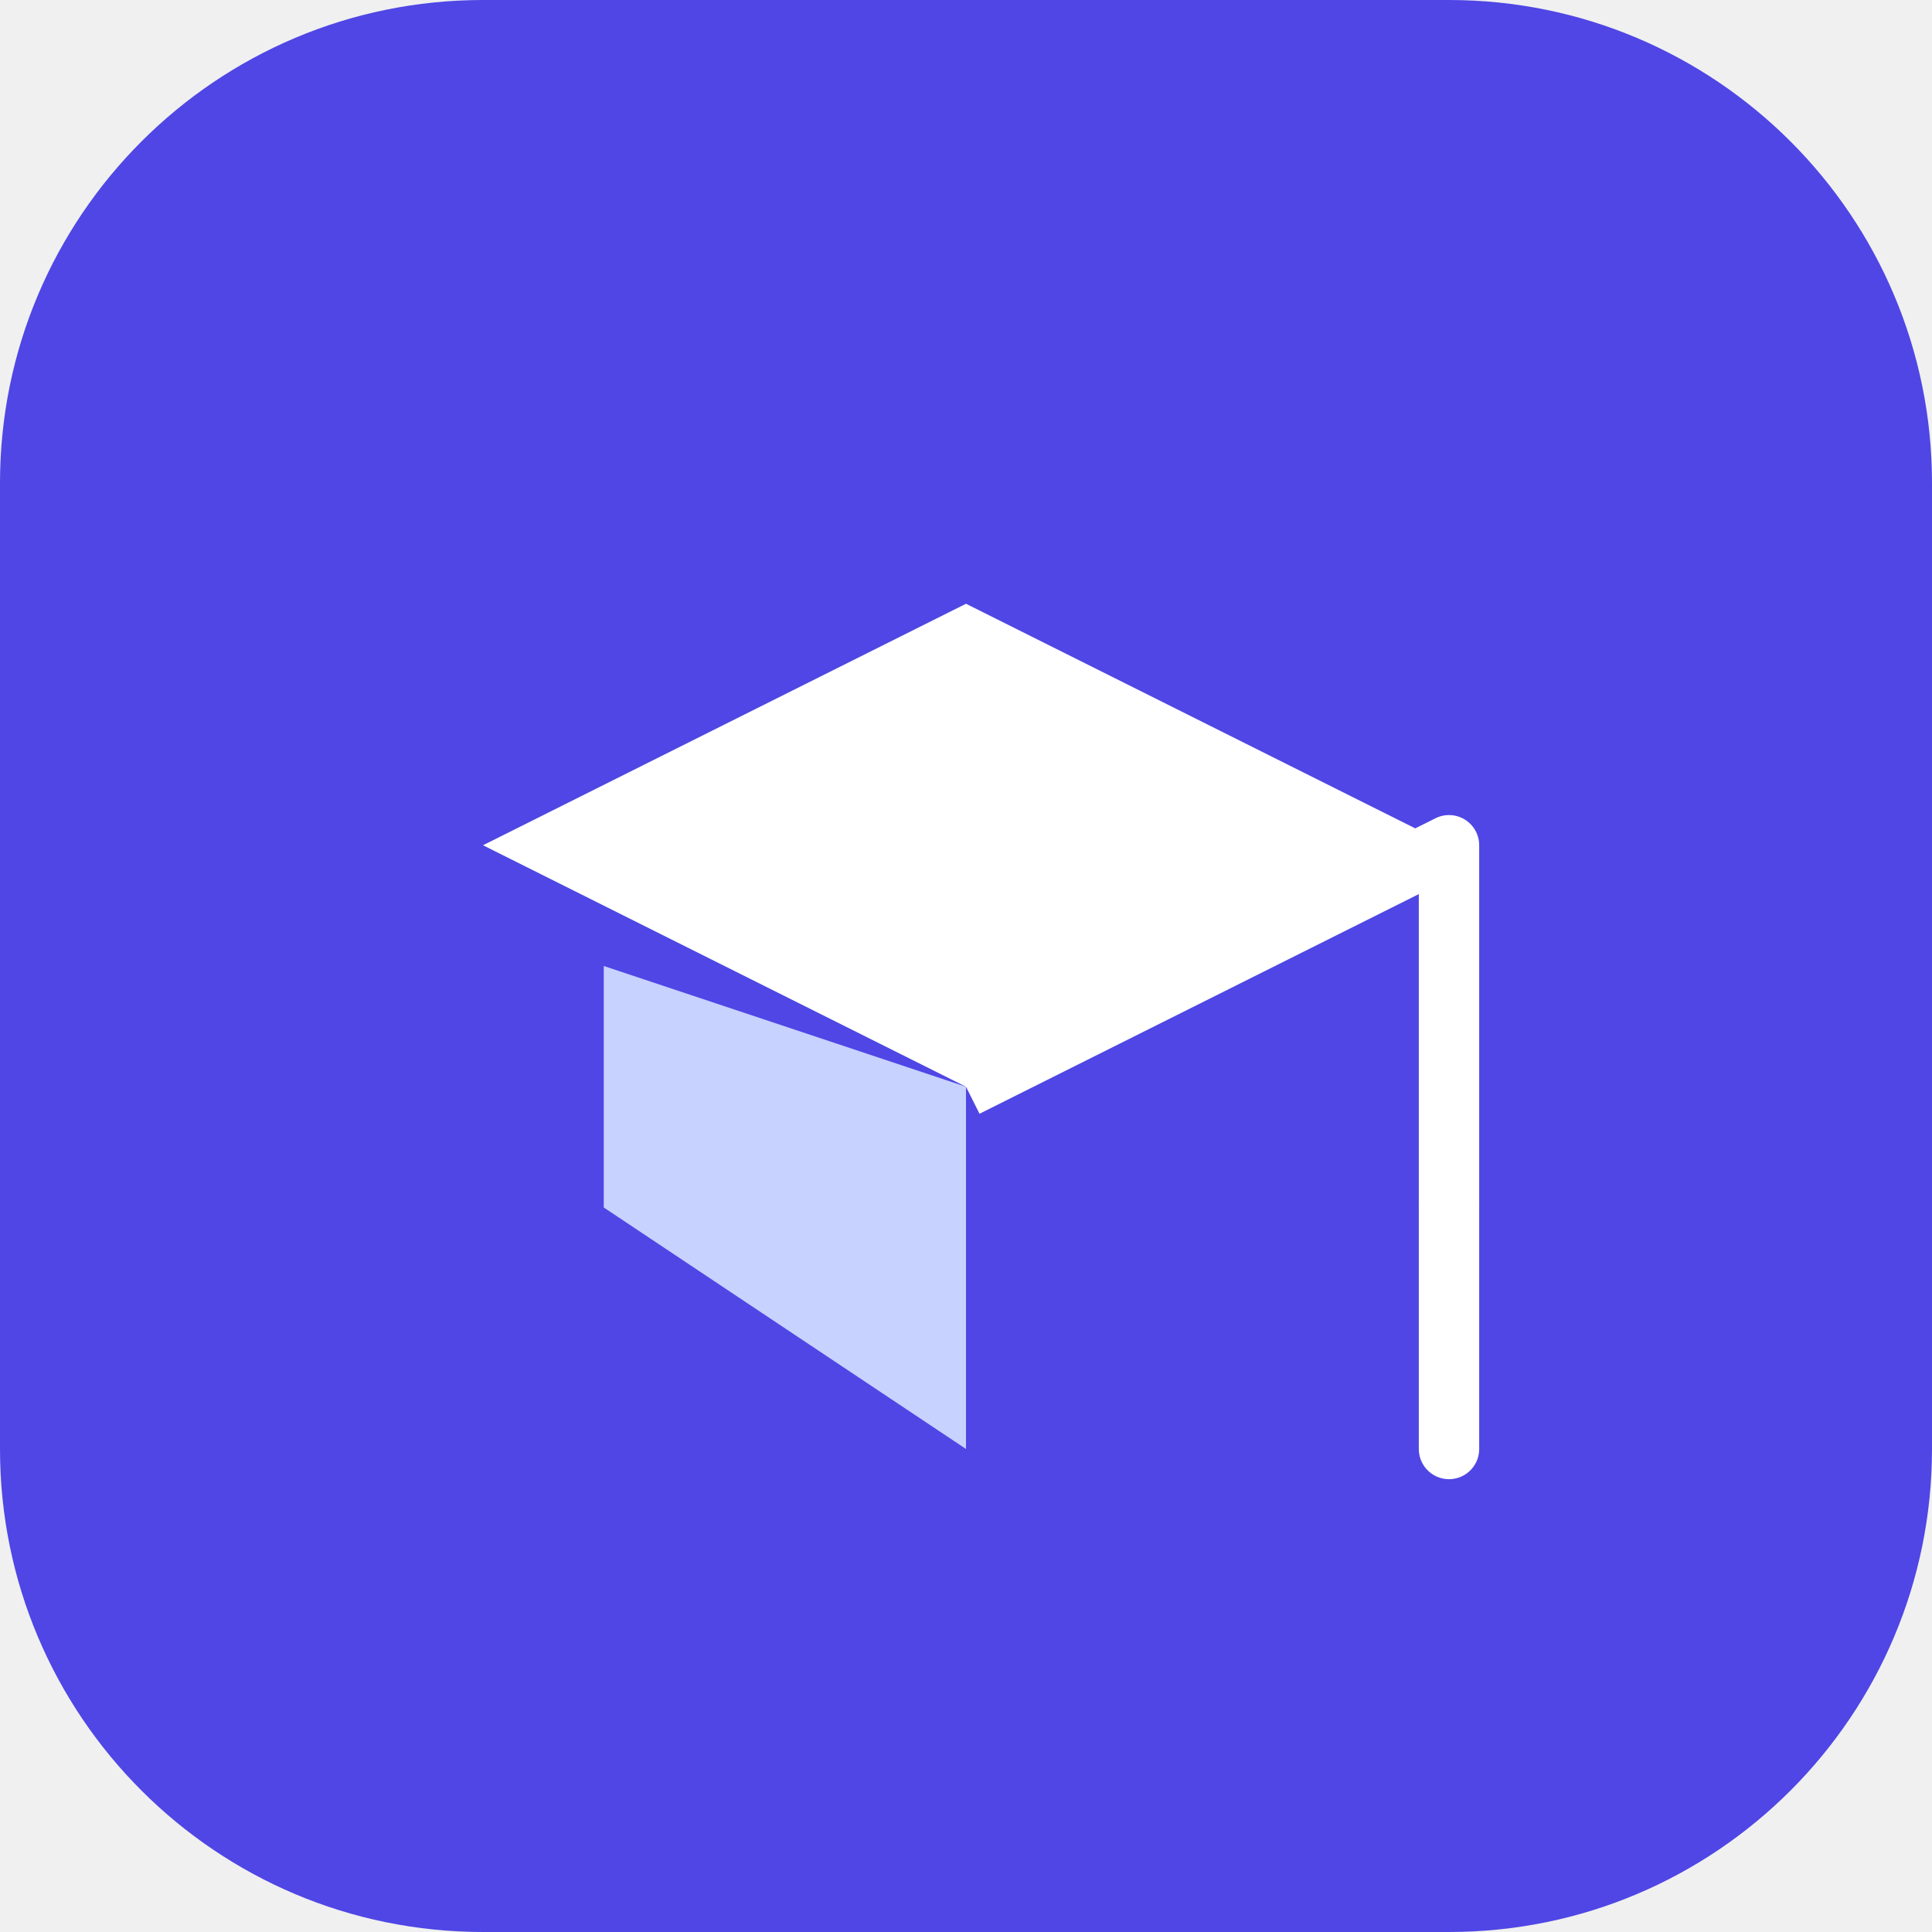
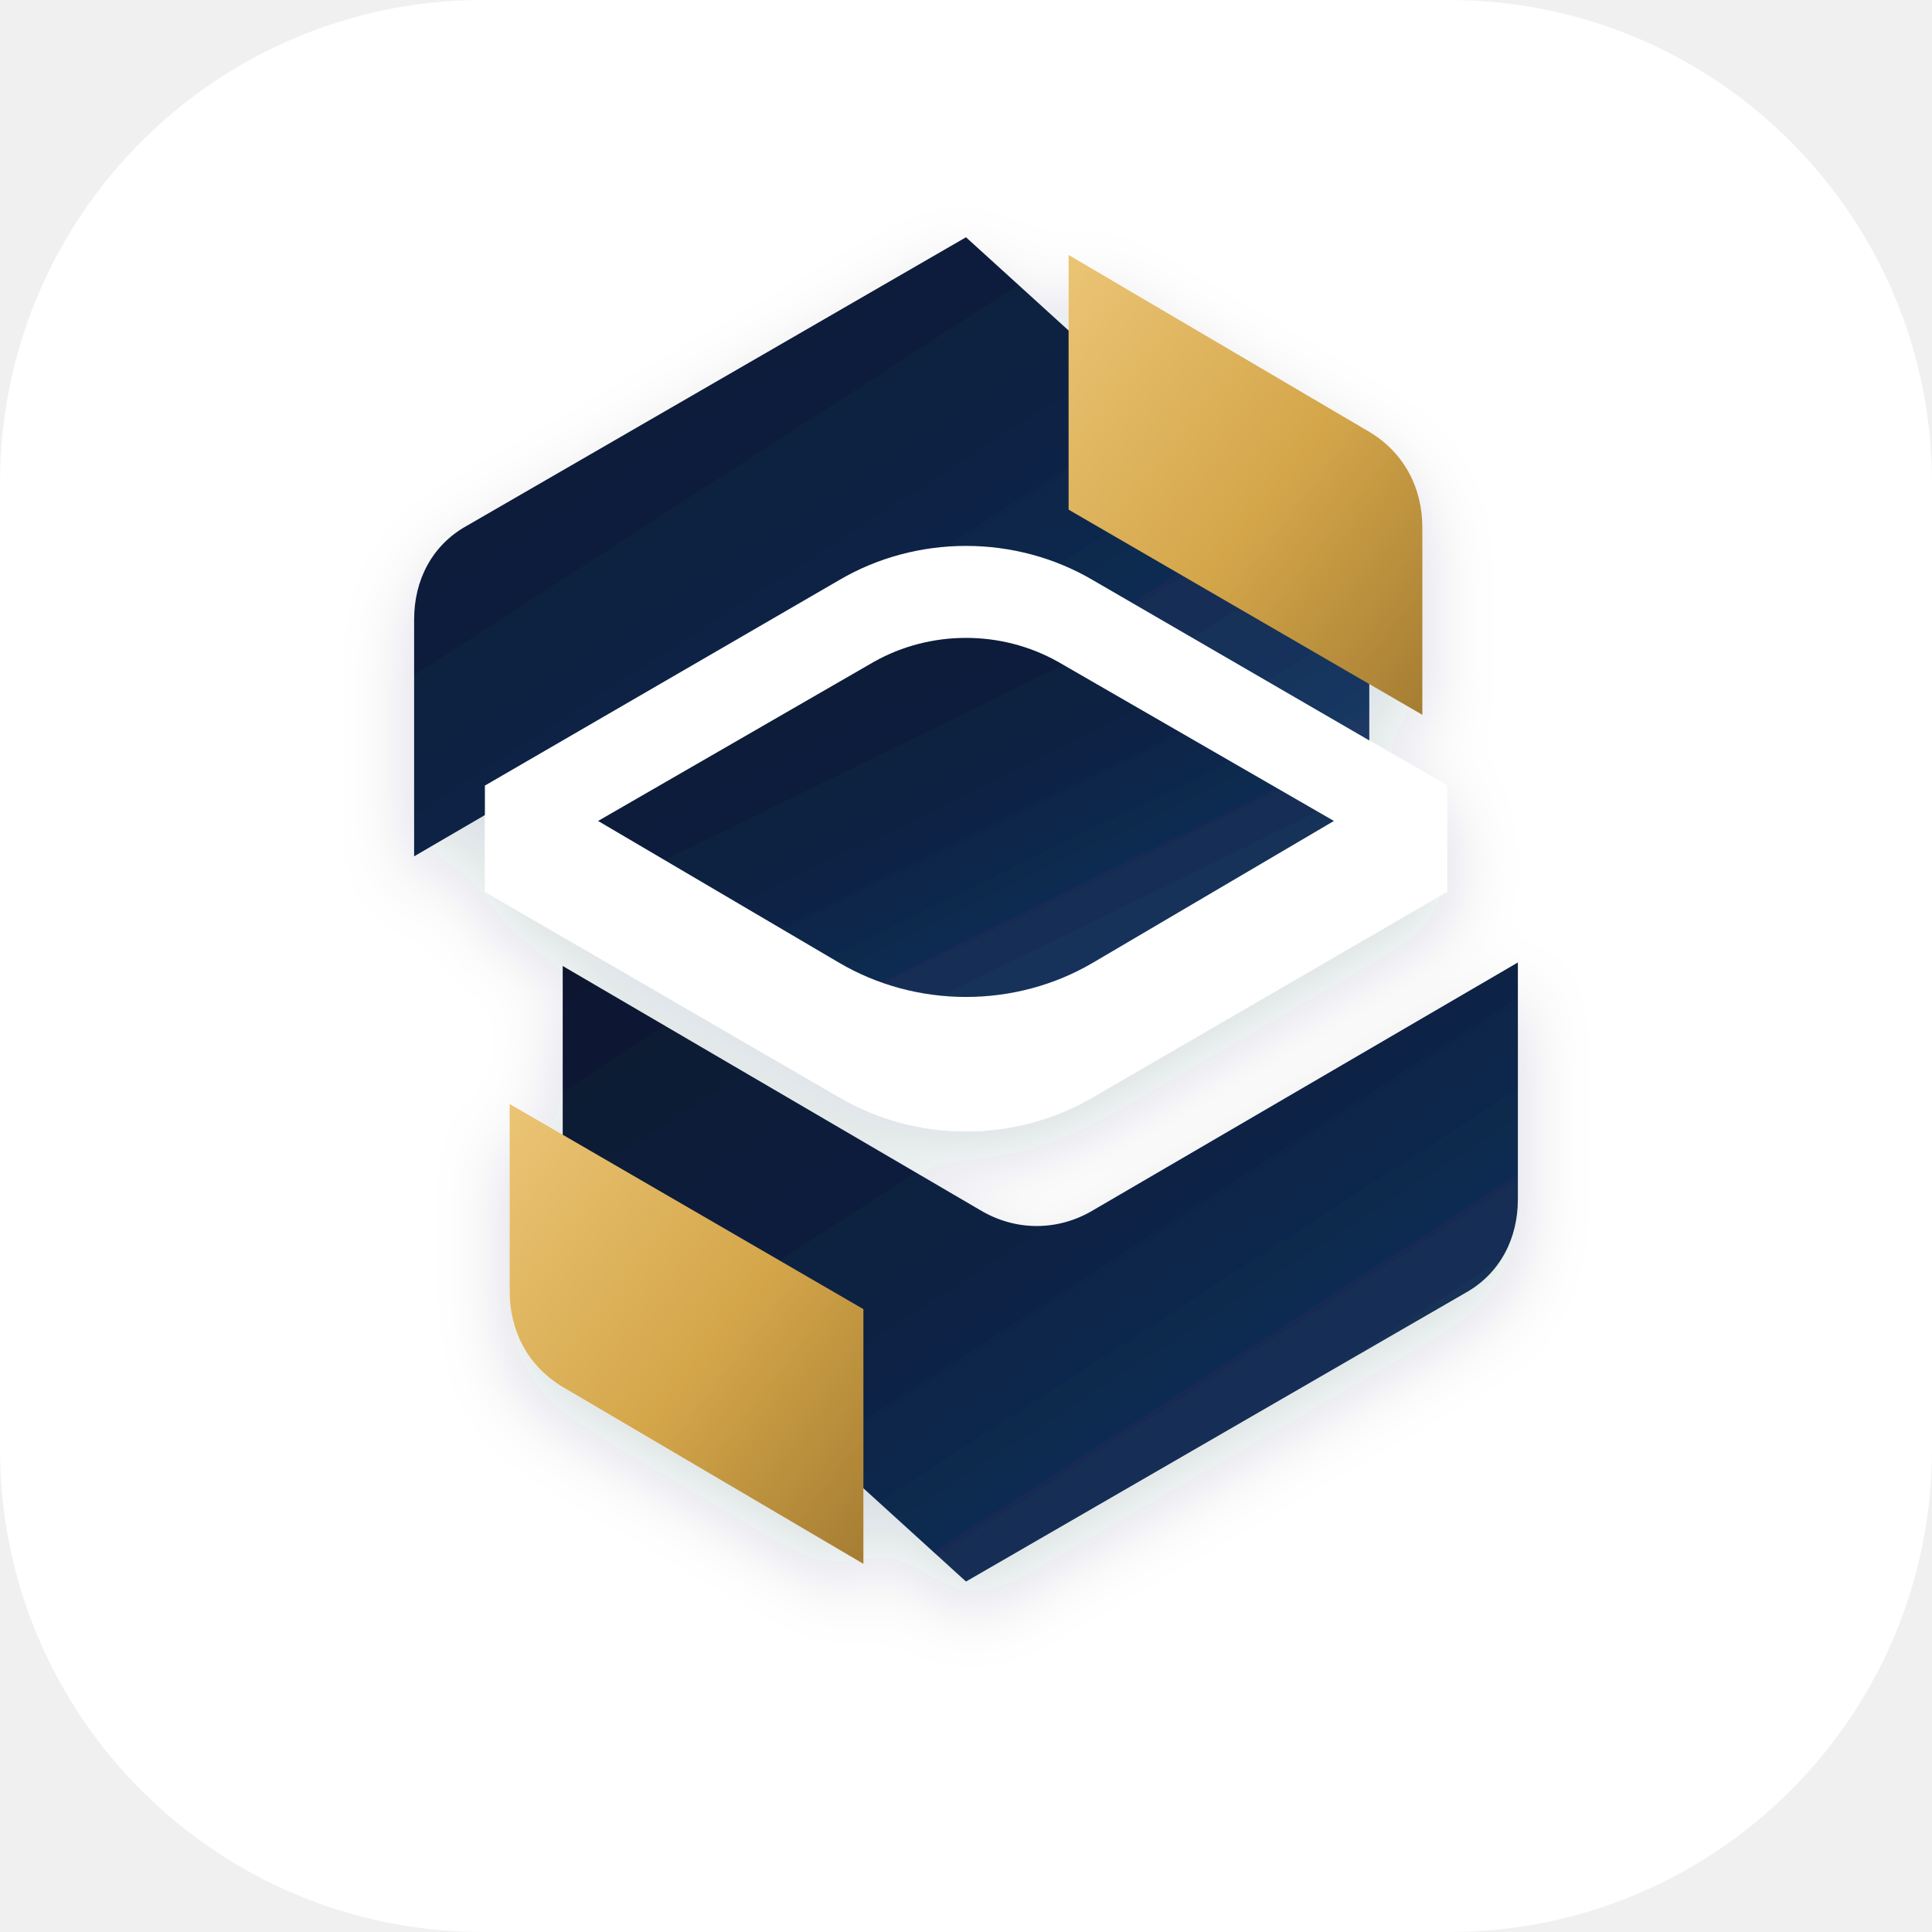
<svg xmlns="http://www.w3.org/2000/svg" viewBox="0 0 512 512" fill="none">
-   <rect width="512" height="512" rx="128" fill="#4f46e5" />
-   <path d="M128 224 L256 160 L384 224 L256 288 Z" fill="#ffffff" />
-   <path d="M256 288 L256 384 L160 320 L160 256 Z" fill="#c7d2fe" />
-   <path d="M256 288 L384 224 L384 320" fill="none" stroke="#ffffff" stroke-width="16" stroke-linejoin="round" />
-   <path d="M384 320 L384 384" stroke="#ffffff" stroke-width="16" stroke-linecap="round" />
+   <defs>
+     <linearGradient id="navy-grad" x1="0%" y1="0%" x2="100%" y2="100%">
+       <stop offset="0%" stop-color="#07172E" />
+       <stop offset="50%" stop-color="#0B2345" />
+       <stop offset="100%" stop-color="#1E3E6B" />
+     </linearGradient>
+     <linearGradient id="gold-grad" x1="0%" y1="0%" x2="100%" y2="100%">
+       <stop offset="0%" stop-color="#EBC475" />
+       <stop offset="55%" stop-color="#D4A64A" />
+       <stop offset="100%" stop-color="#A57D32" />
+     </linearGradient>
+     <filter id="luxury-shadow" x="-10%" y="-10%" width="120%" height="120%" filterUnits="userSpaceOnUse">
+       <feDropShadow dx="0" dy="8" stdDeviation="10" flood-color="#0B2345" flood-opacity="0.15" />
+     </filter>
+   </defs>
+   <rect width="512" height="512" rx="128" fill="#FFFFFF" />
+   <g filter="url(#luxury-shadow)" transform="translate(16, 16) scale(0.9375)">
+     <path d="M 256,50               L 115,131.5              C 105,137 100,147 100,158              L 100,225              L 220,155              C 230,149 242,149 252,155              L 370,224              L 370,165              C 370,155 365,145 355,140              L 256,50 Z" fill="url(#navy-grad)" />
+     <path d="M 256,430              L 397,348.5              C 407,343 412,333 412,322              L 412,255              L 292,325              C 282,331 270,331 260,325              L 142,256              L 142,315              C 142,325 147,335 157,340              L 256,430 Z" fill="url(#navy-grad)" />
+     <path d="M 285,55              L 370,105              C 380,111 385,121 385,132              L 385,185              L 285,127              Z" fill="url(#gold-grad)" />
+     <path d="M 227,425              L 142,375              C 132,369 127,359 127,348              L 127,295              L 227,353              Z" fill="url(#gold-grad)" />
+     <path d="M 120,205               L 220,147              C 242,134 270,134 292,147              L 392,205              L 392,235              L 292,293              C 270,306 242,306 220,293              L 120,235              Z" fill="#FFFFFF" />
+     <path d="M 152,215               L 230,170              C 246,161 266,161 282,170              L 360,215              L 292,255              C 270,268 242,268 220,255              Z" fill="url(#navy-grad)" />
+   </g>
</svg>
